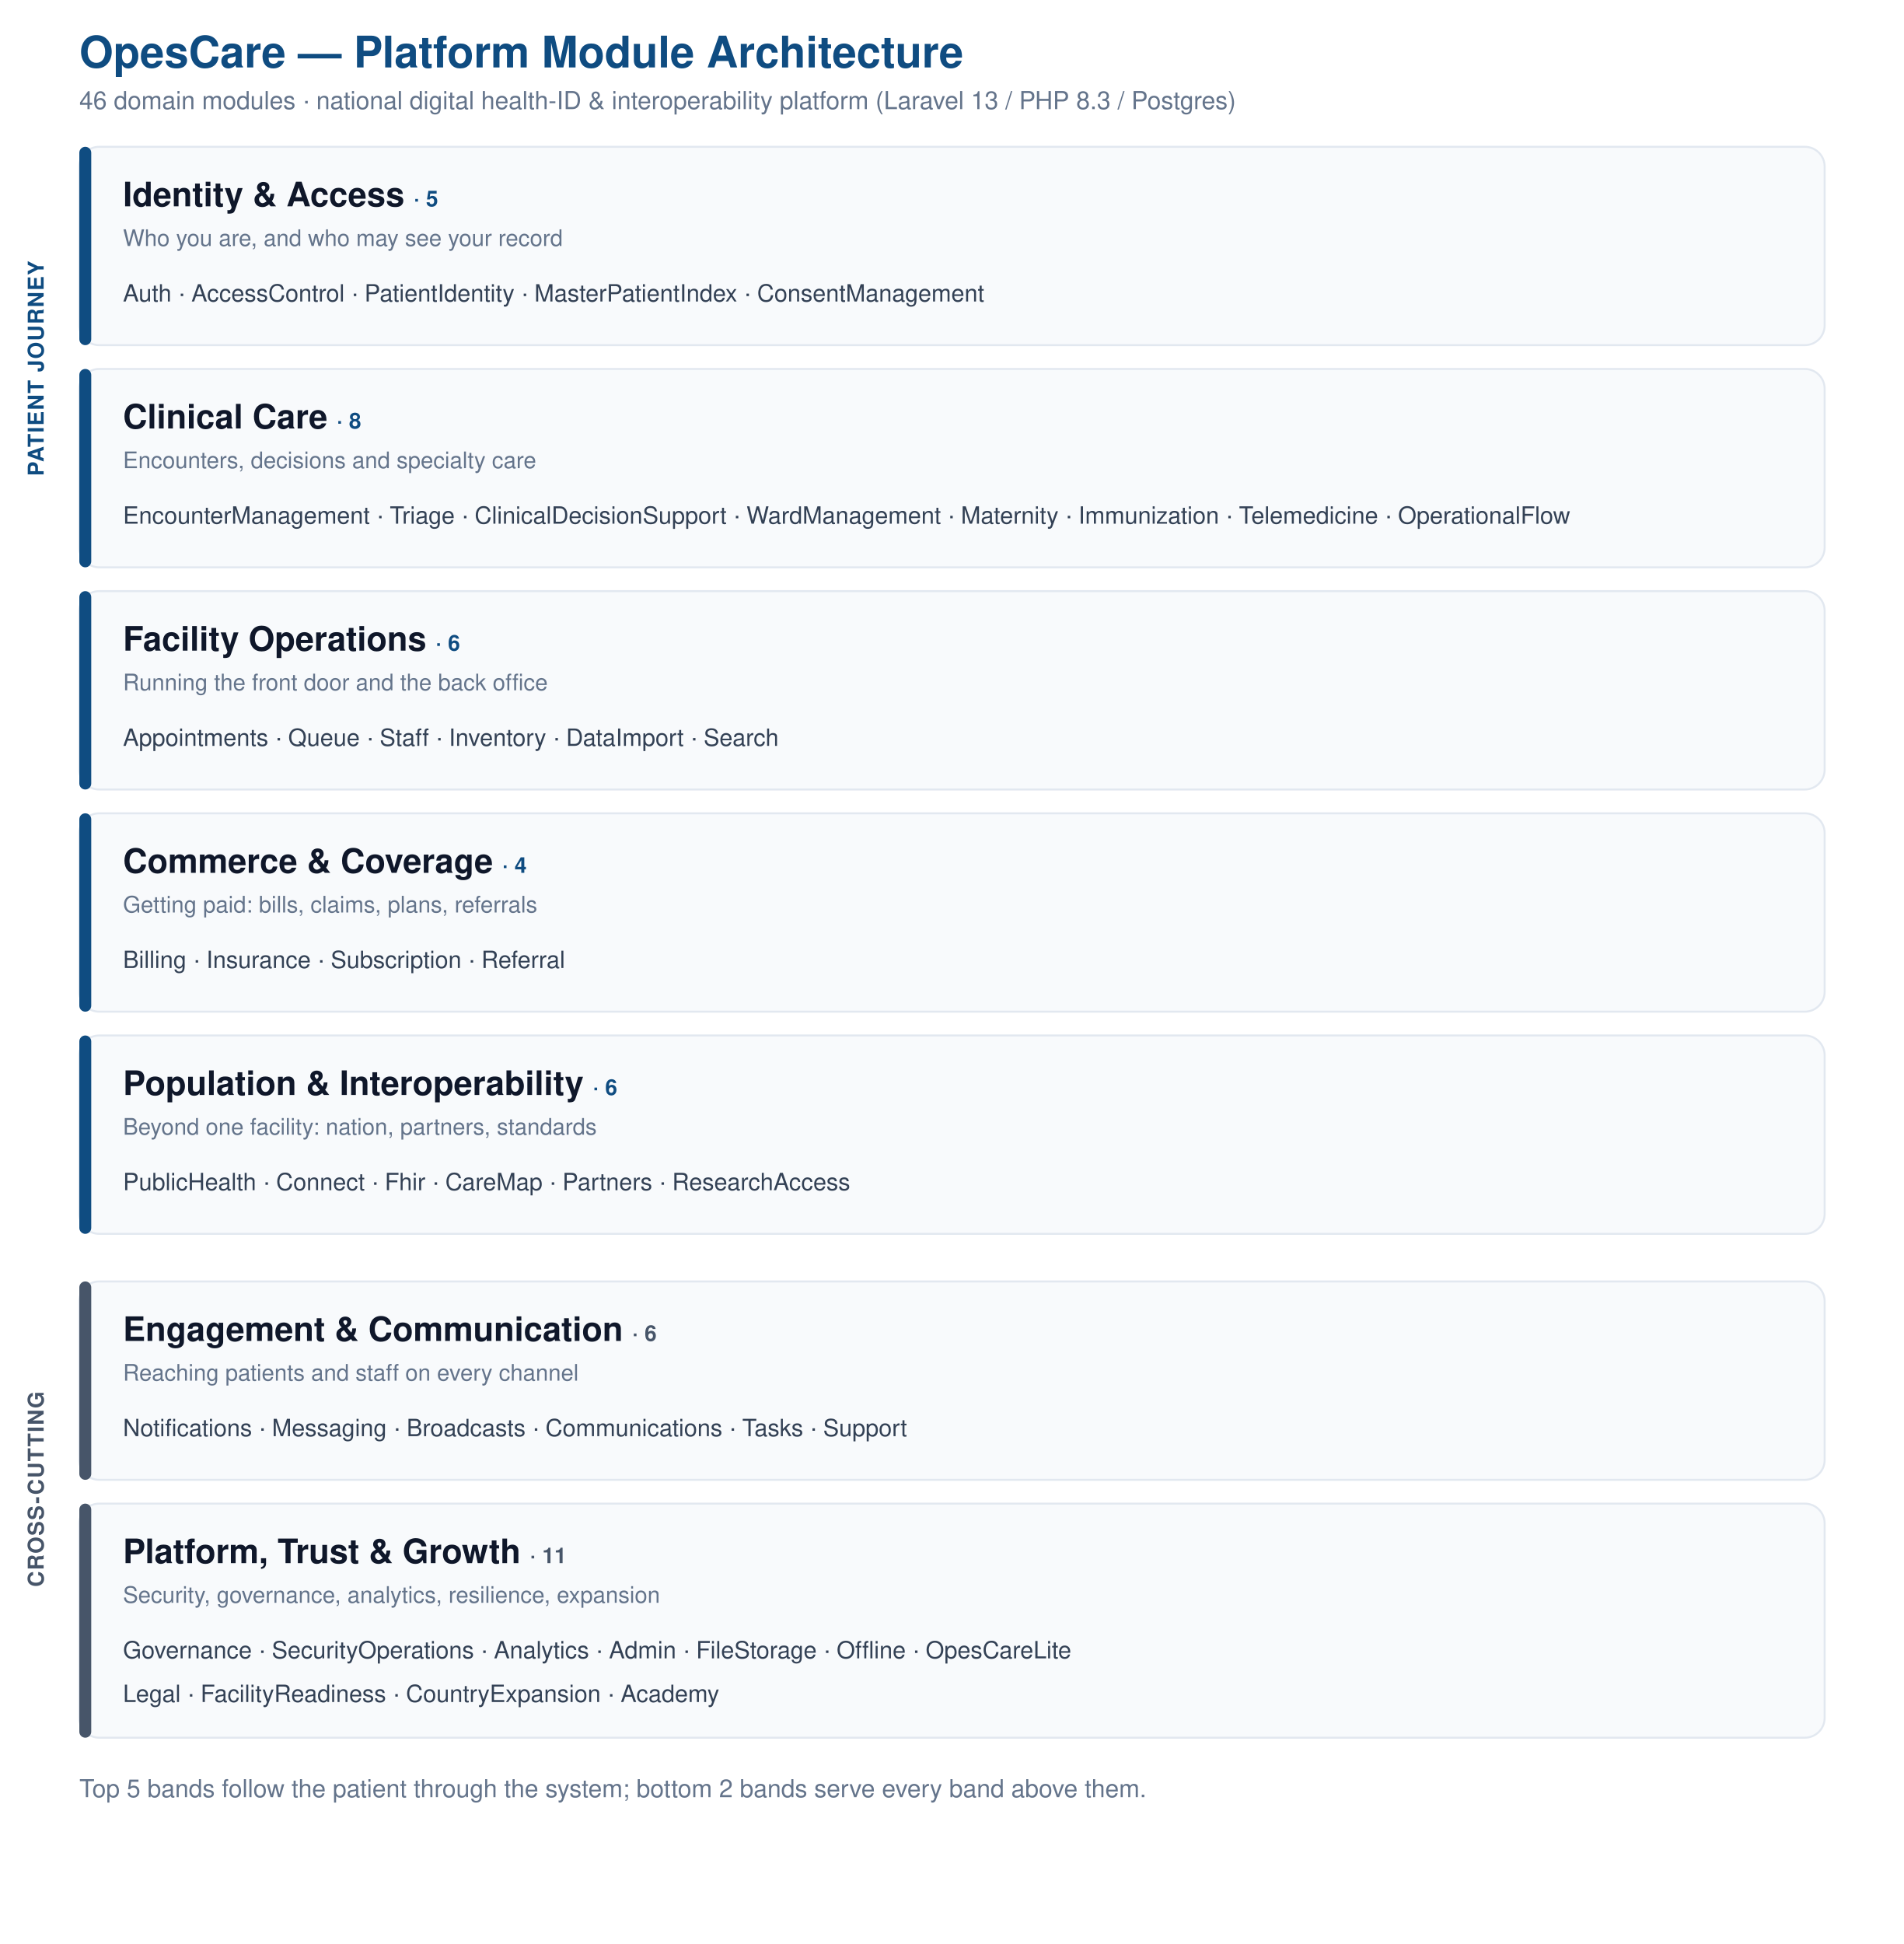
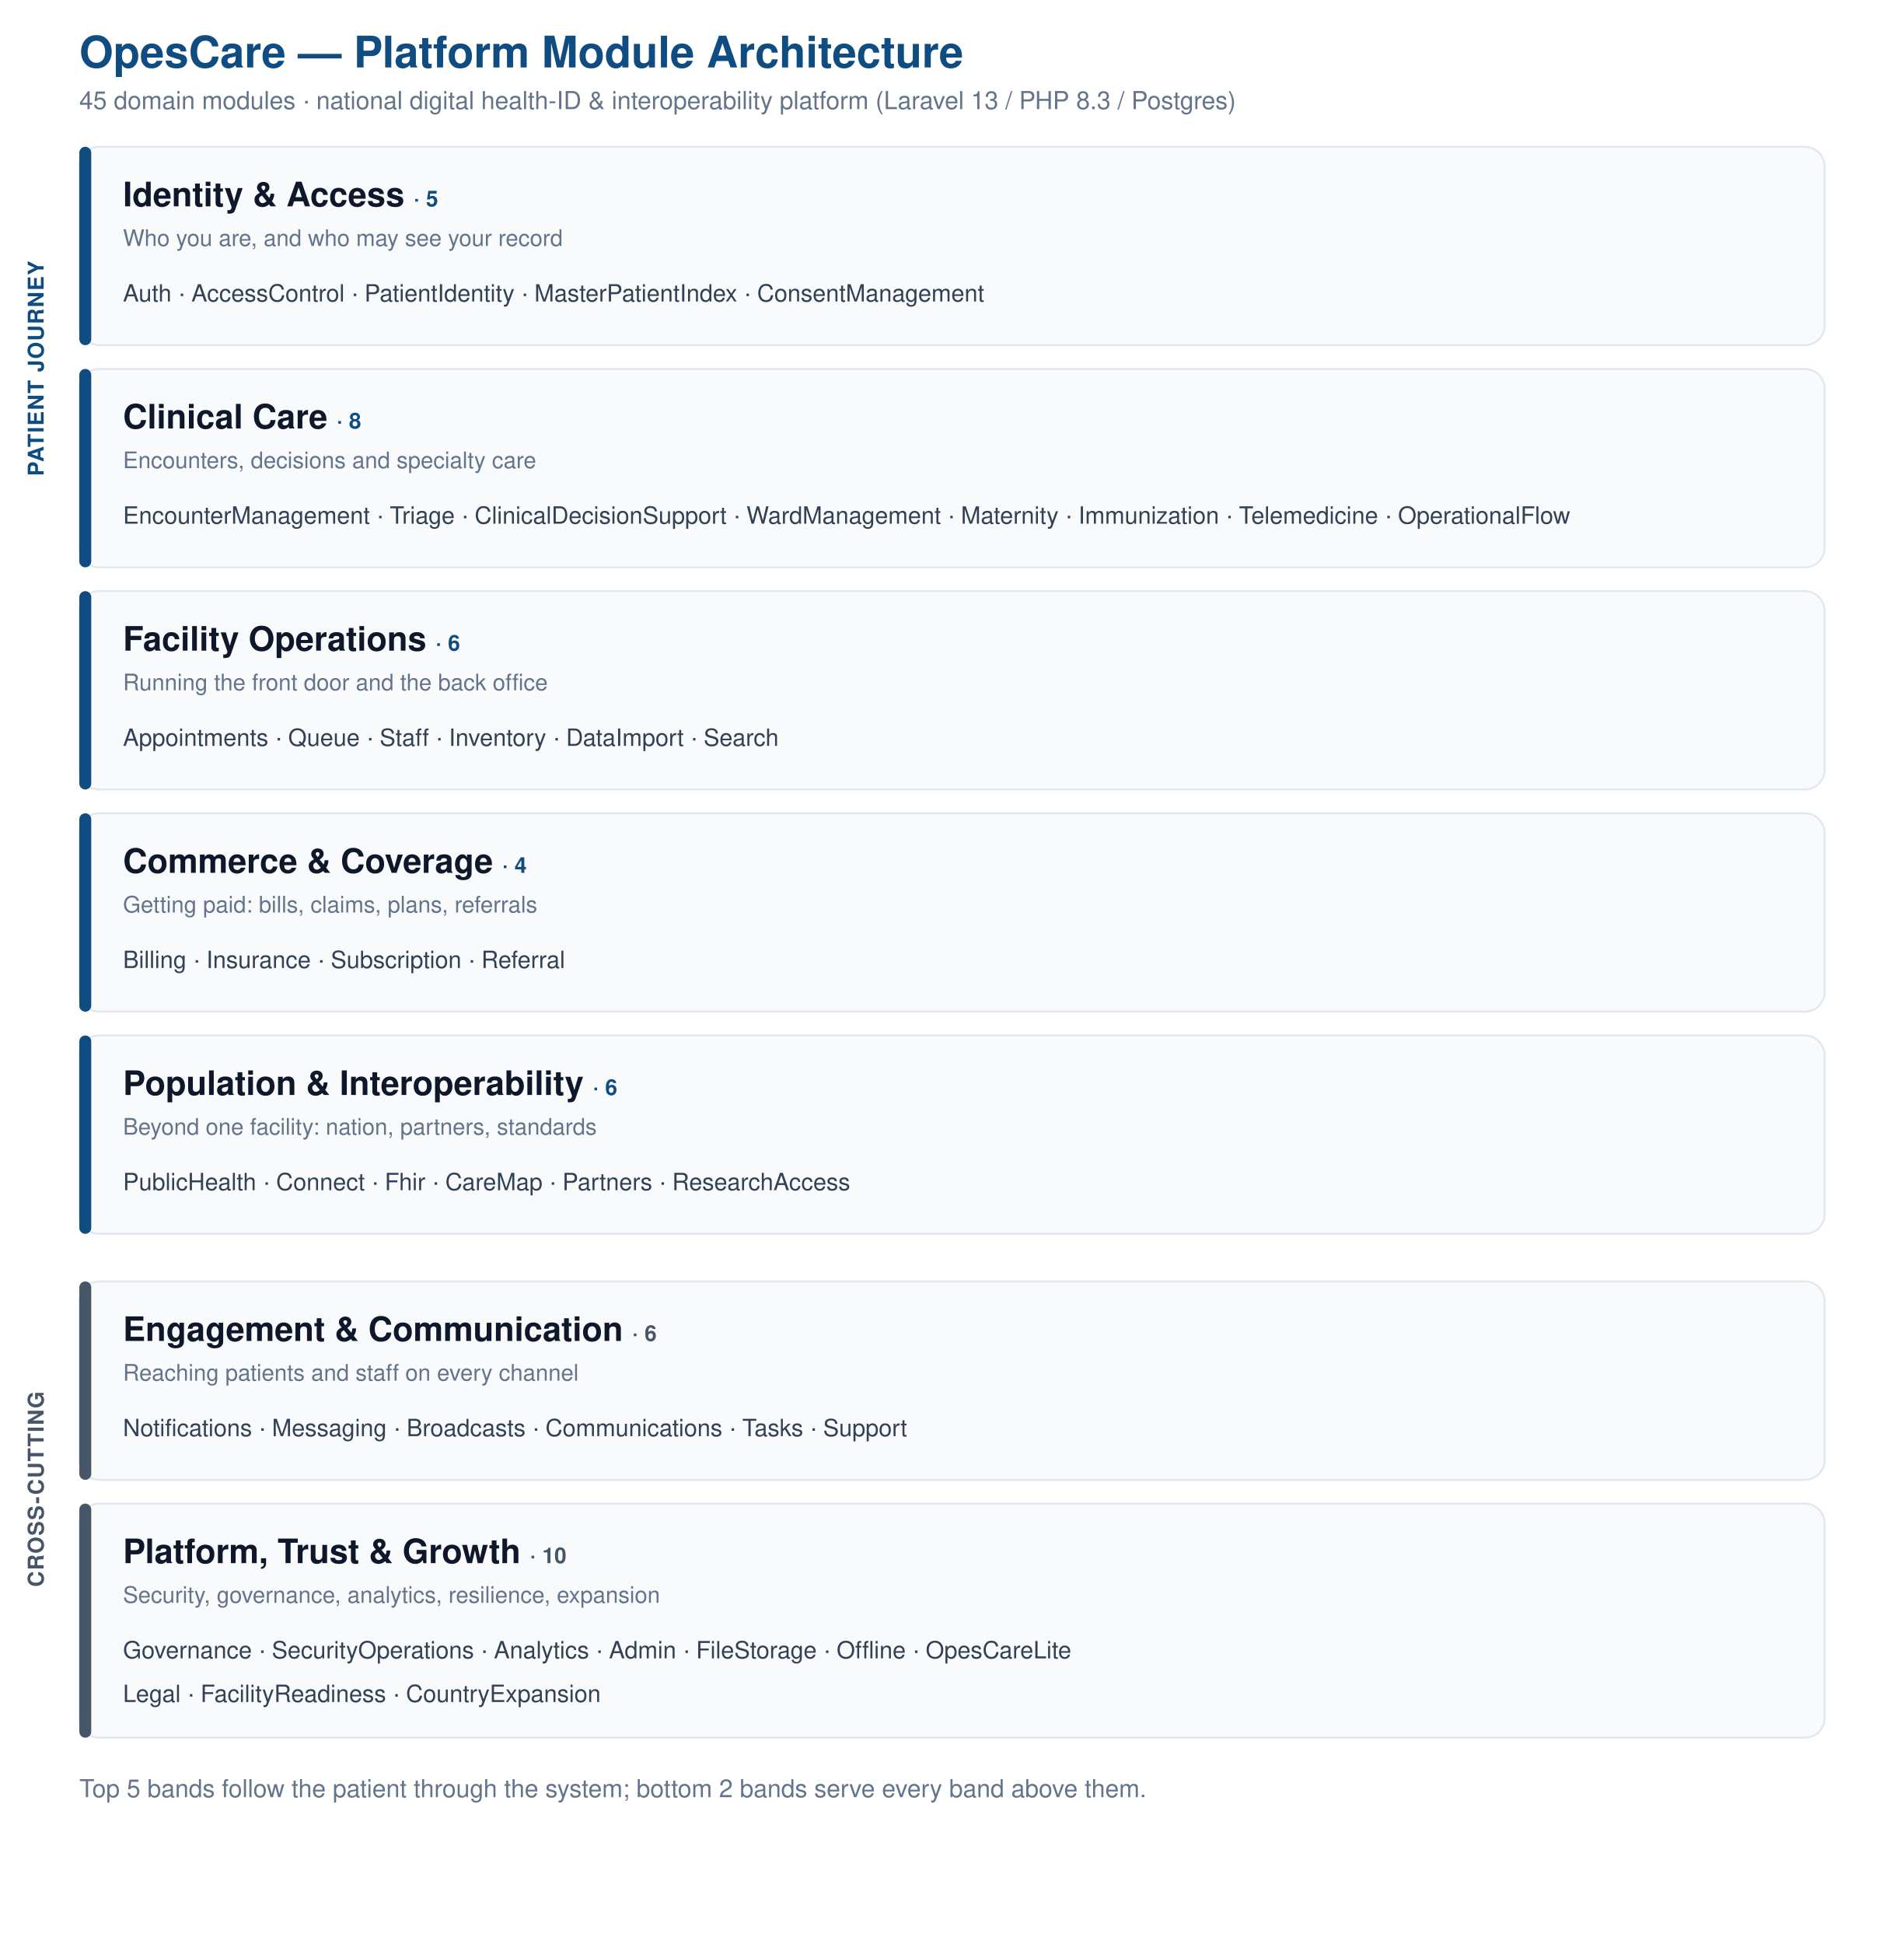
<svg xmlns="http://www.w3.org/2000/svg" viewBox="0 0 960 980" font-family="Helvetica, Arial, sans-serif">
  <style>
    .band   { fill:#f8fafc; stroke:#e2e8f0; stroke-width:1; }
    .jbar   { fill:#0F4C81; }
    .pbar   { fill:#475569; }
    .dtitle { font-size:17px; font-weight:700; fill:#0f172a; }
    .drole  { font-size:11.5px; fill:#64748b; }
    .mods   { font-size:12px; fill:#334155; }
    .h1     { font-size:22px; font-weight:800; fill:#0F4C81; }
    .sub    { font-size:12.5px; fill:#64748b; }
    .spine  { font-size:11px; font-weight:700; fill:#0F4C81; letter-spacing:.5px; }
    .xcut   { font-size:11px; font-weight:700; fill:#475569; letter-spacing:.5px; }
    .cnt    { font-size:11px; font-weight:700; fill:#0F4C81; }
    .cntp   { font-size:11px; font-weight:700; fill:#475569; }
  </style>
  <rect x="0" y="0" width="960" height="980" fill="#ffffff" />
  <text x="40" y="34" class="h1">OpesCare — Platform Module Architecture</text>
-   <text x="40" y="55" class="sub">46 domain modules · national digital health-ID &amp; interoperability platform (Laravel 13 / PHP 8.3 / Postgres)</text>
+   <text x="40" y="55" class="sub">45 domain modules · national digital health-ID &amp; interoperability platform (Laravel 13 / PHP 8.3 / Postgres)</text>
  <text x="22" y="240" class="spine" transform="rotate(-90 22 240)">PATIENT JOURNEY</text>
  <text x="22" y="800" class="xcut" transform="rotate(-90 22 800)">CROSS-CUTTING</text>
  <g>
    <rect class="band" x="40" y="74" width="880" height="100" rx="10" />
    <rect class="jbar" x="40" y="74" width="6" height="100" rx="3" />
    <text x="62" y="104" class="dtitle">Identity &amp; Access <tspan class="cnt">· 5</tspan>
    </text>
    <text x="62" y="124" class="drole">Who you are, and who may see your record</text>
    <text x="62" y="152" class="mods">Auth · AccessControl · PatientIdentity · MasterPatientIndex · ConsentManagement</text>
  </g>
  <g>
    <rect class="band" x="40" y="186" width="880" height="100" rx="10" />
    <rect class="jbar" x="40" y="186" width="6" height="100" rx="3" />
    <text x="62" y="216" class="dtitle">Clinical Care <tspan class="cnt">· 8</tspan>
    </text>
    <text x="62" y="236" class="drole">Encounters, decisions and specialty care</text>
    <text x="62" y="264" class="mods">EncounterManagement · Triage · ClinicalDecisionSupport · WardManagement · Maternity · Immunization · Telemedicine · OperationalFlow</text>
  </g>
  <g>
    <rect class="band" x="40" y="298" width="880" height="100" rx="10" />
    <rect class="jbar" x="40" y="298" width="6" height="100" rx="3" />
    <text x="62" y="328" class="dtitle">Facility Operations <tspan class="cnt">· 6</tspan>
    </text>
    <text x="62" y="348" class="drole">Running the front door and the back office</text>
    <text x="62" y="376" class="mods">Appointments · Queue · Staff · Inventory · DataImport · Search</text>
  </g>
  <g>
    <rect class="band" x="40" y="410" width="880" height="100" rx="10" />
    <rect class="jbar" x="40" y="410" width="6" height="100" rx="3" />
    <text x="62" y="440" class="dtitle">Commerce &amp; Coverage <tspan class="cnt">· 4</tspan>
    </text>
    <text x="62" y="460" class="drole">Getting paid: bills, claims, plans, referrals</text>
    <text x="62" y="488" class="mods">Billing · Insurance · Subscription · Referral</text>
  </g>
  <g>
    <rect class="band" x="40" y="522" width="880" height="100" rx="10" />
    <rect class="jbar" x="40" y="522" width="6" height="100" rx="3" />
    <text x="62" y="552" class="dtitle">Population &amp; Interoperability <tspan class="cnt">· 6</tspan>
    </text>
    <text x="62" y="572" class="drole">Beyond one facility: nation, partners, standards</text>
    <text x="62" y="600" class="mods">PublicHealth · Connect · Fhir · CareMap · Partners · ResearchAccess</text>
  </g>
  <g>
    <rect class="band" x="40" y="646" width="880" height="100" rx="10" />
    <rect class="pbar" x="40" y="646" width="6" height="100" rx="3" />
    <text x="62" y="676" class="dtitle">Engagement &amp; Communication <tspan class="cntp">· 6</tspan>
    </text>
    <text x="62" y="696" class="drole">Reaching patients and staff on every channel</text>
    <text x="62" y="724" class="mods">Notifications · Messaging · Broadcasts · Communications · Tasks · Support</text>
  </g>
  <g>
    <rect class="band" x="40" y="758" width="880" height="118" rx="10" />
    <rect class="pbar" x="40" y="758" width="6" height="118" rx="3" />
-     <text x="62" y="788" class="dtitle">Platform, Trust &amp; Growth <tspan class="cntp">· 11</tspan>
+     <text x="62" y="788" class="dtitle">Platform, Trust &amp; Growth <tspan class="cntp">· 10</tspan>
    </text>
    <text x="62" y="808" class="drole">Security, governance, analytics, resilience, expansion</text>
    <text x="62" y="836" class="mods">Governance · SecurityOperations · Analytics · Admin · FileStorage · Offline · OpesCareLite</text>
-     <text x="62" y="858" class="mods">Legal · FacilityReadiness · CountryExpansion · Academy</text>
+     <text x="62" y="858" class="mods">Legal · FacilityReadiness · CountryExpansion</text>
  </g>
  <text x="40" y="906" class="sub">Top 5 bands follow the patient through the system; bottom 2 bands serve every band above them.</text>
</svg>
